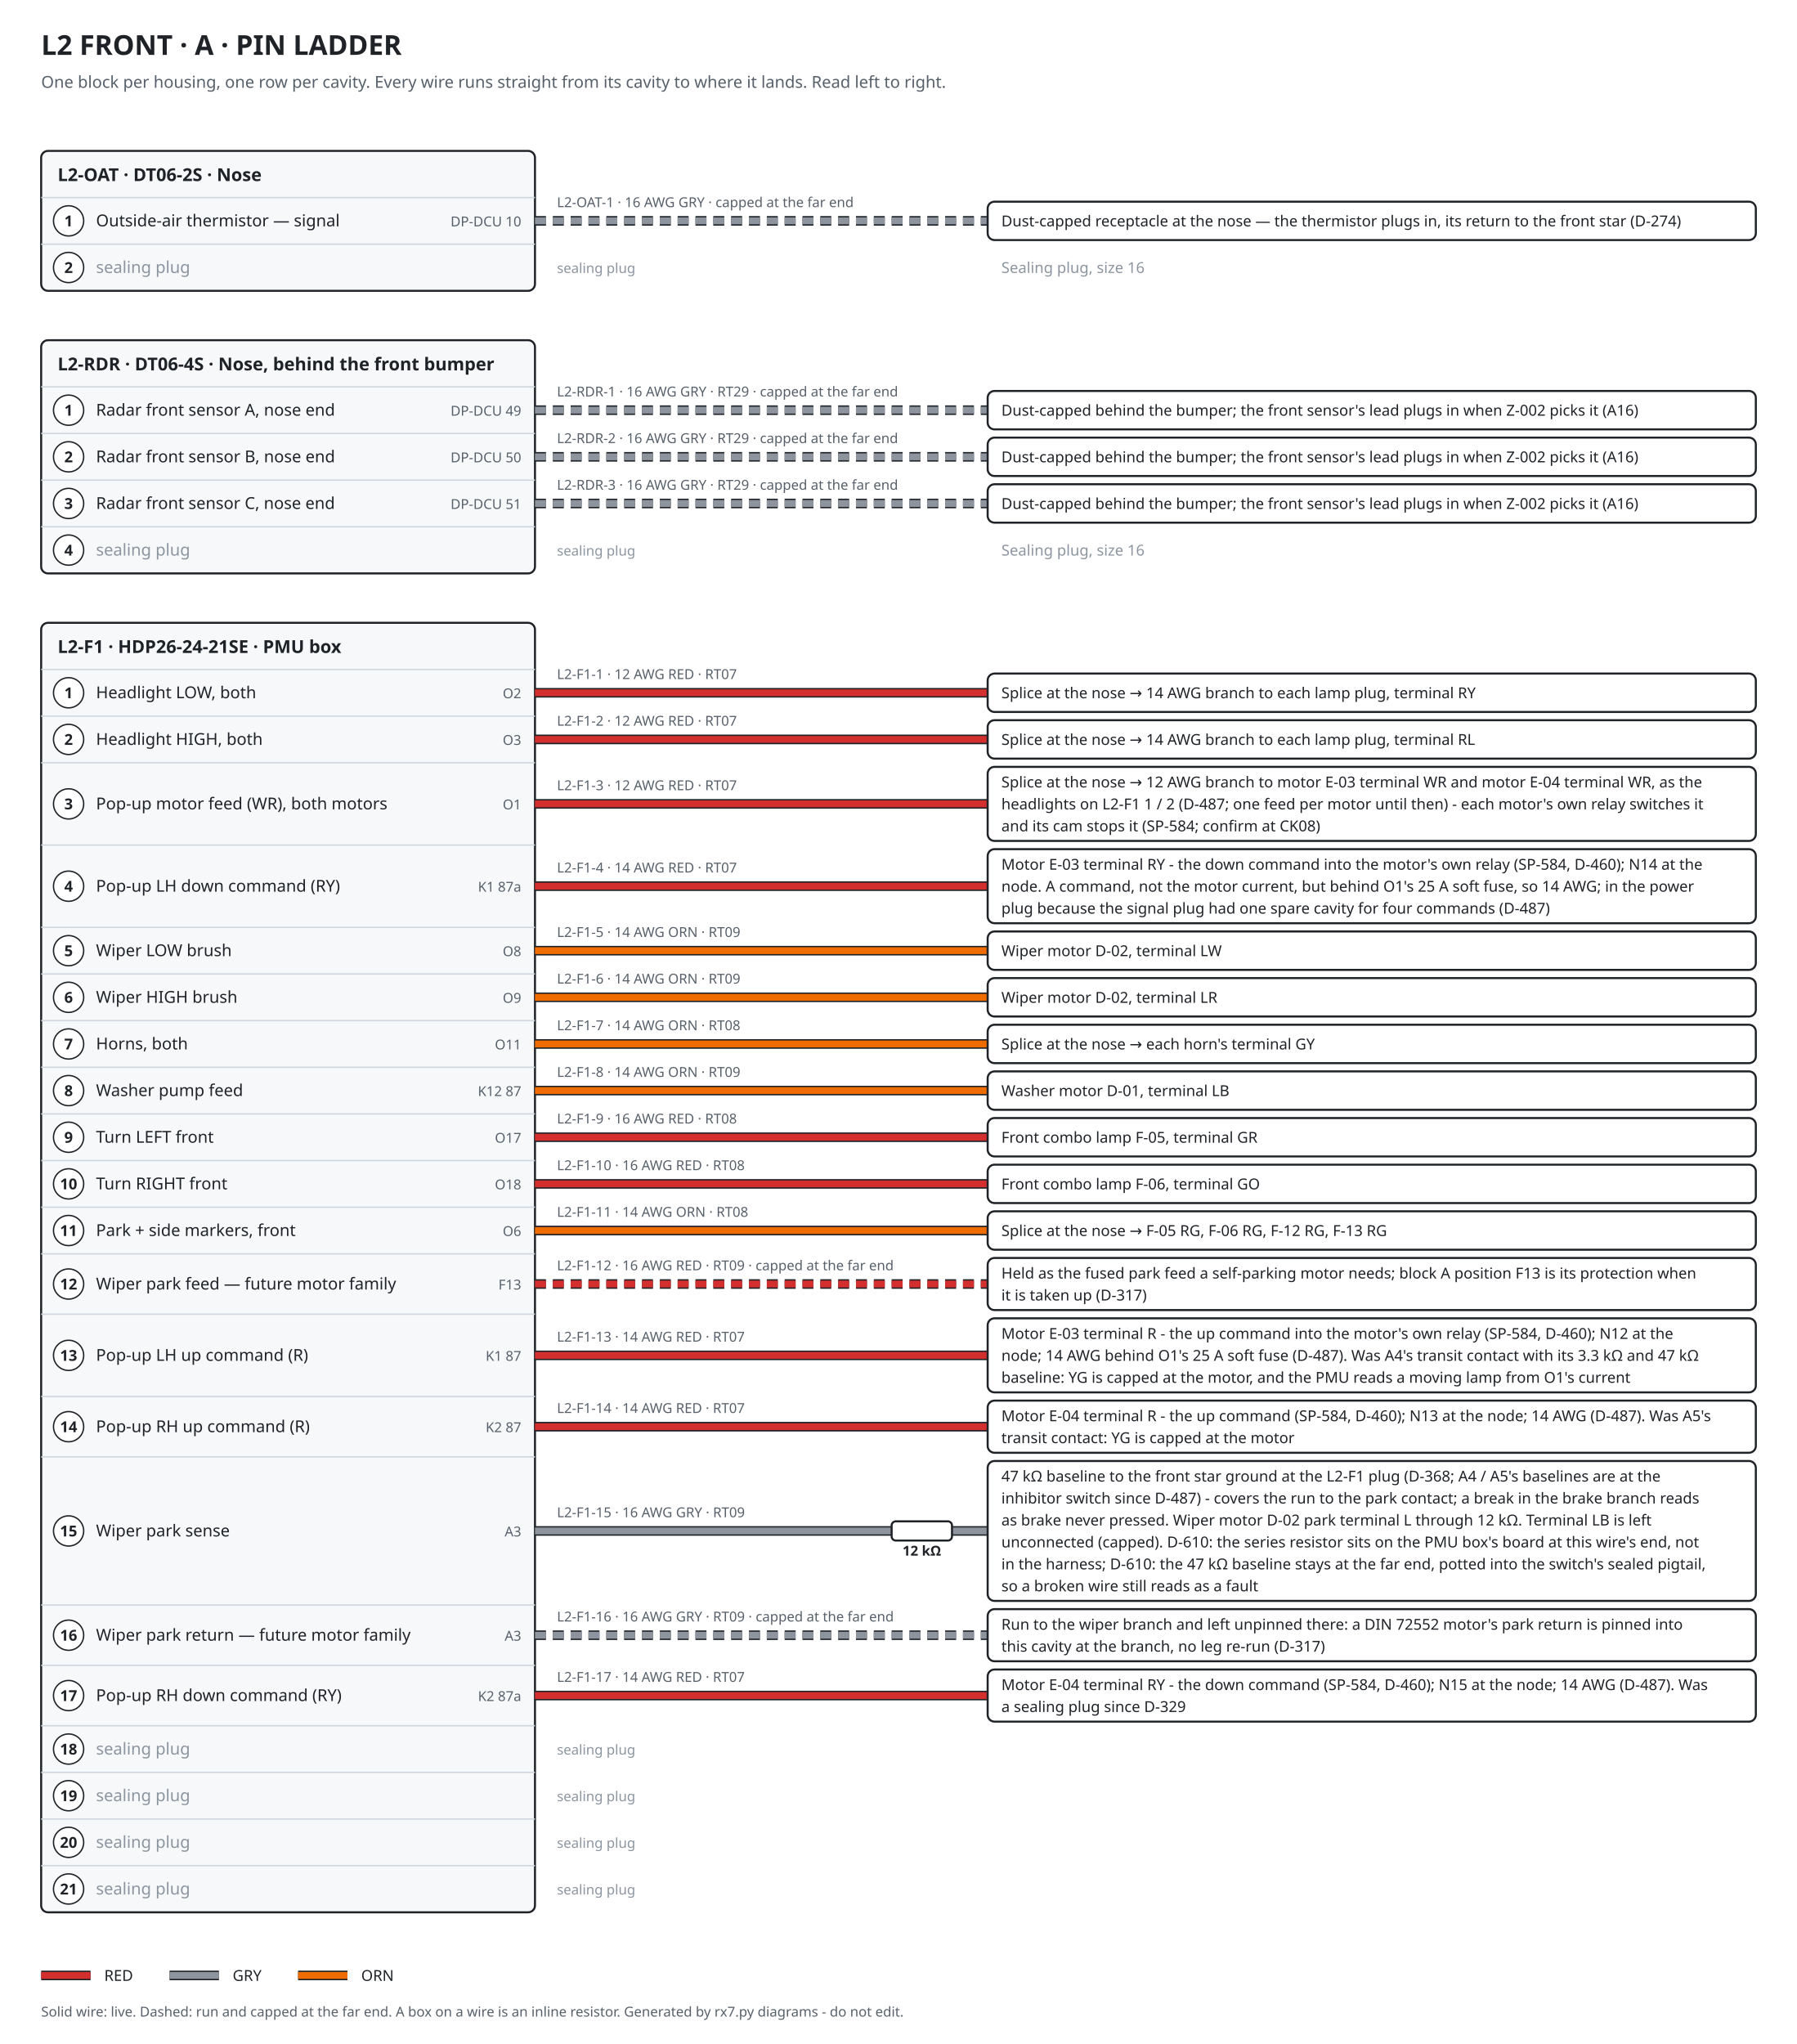
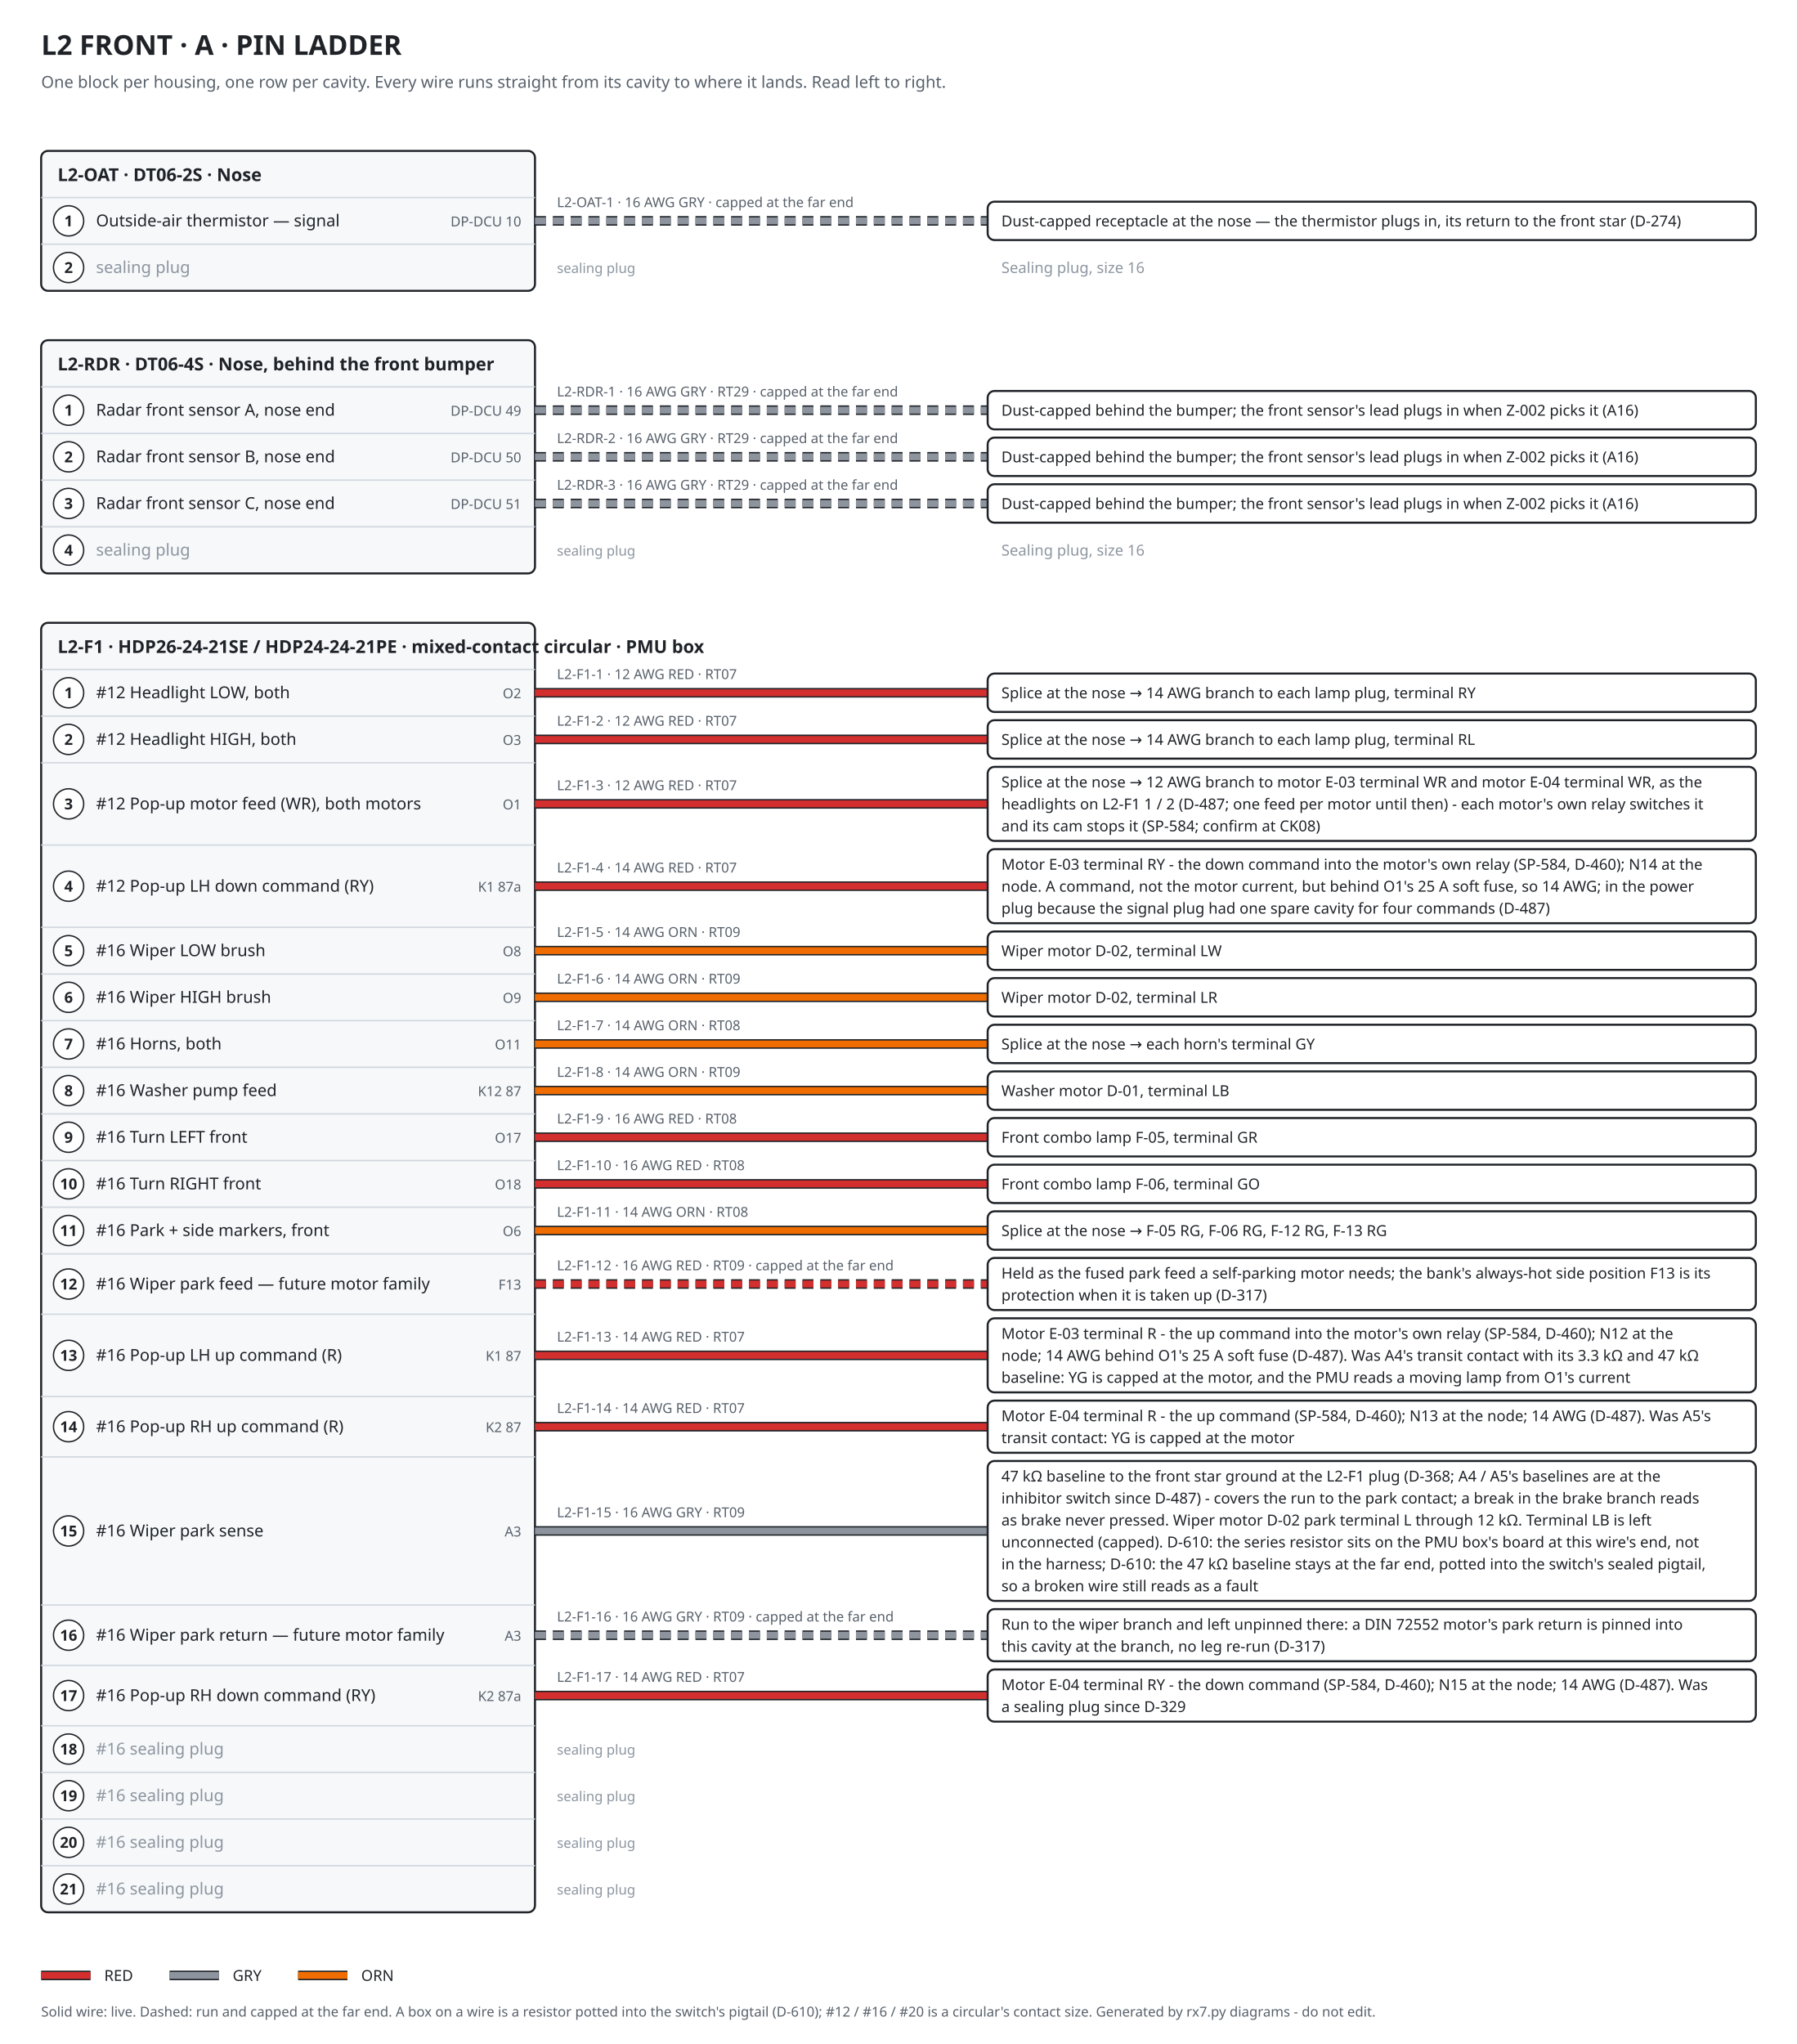
<svg xmlns="http://www.w3.org/2000/svg" width="1310" height="1490" viewBox="0 0 1310 1490" font-family="Noto Sans, sans-serif">
  <rect width="100%" height="100%" fill="#fff" />
  <text x="30.0" y="40.0" font-size="20" text-anchor="start" font-weight="700" fill="#1f2328">L2 FRONT · A · PIN LADDER</text>
  <text x="30.0" y="64.0" font-size="12" text-anchor="start" font-weight="400" fill="#57606a">One block per housing, one row per cavity. Every wire runs straight from its cavity to where it lands. Read left to right.</text>
  <rect x="30.0" y="110.0" width="360.0" height="102.0" rx="5" fill="#f6f8fa" stroke="#1f2328" stroke-width="1.5" />
  <text x="42.0" y="132.0" font-size="13" text-anchor="start" font-weight="700" fill="#1f2328">L2-OAT  ·  DT06-2S  ·  Nose</text>
  <line x1="30" y1="144.0" x2="390" y2="144.0" stroke="#d0d7de" />
  <circle cx="50" cy="161.0" r="11" fill="#fff" stroke="#1f2328" />
  <text x="50.0" y="165.0" font-size="11" text-anchor="middle" font-weight="700" fill="#1f2328">1</text>
  <text x="70.0" y="165.0" font-size="12" text-anchor="start" font-weight="400" fill="#1f2328">Outside-air thermistor — signal</text>
  <text x="380.0" y="165.0" font-size="10" text-anchor="end" font-weight="400" fill="#57606a">DP-DCU 10</text>
  <path d="M390.0,161.0 L720.0,161.0" fill="none" stroke="#1f2328" stroke-width="7" stroke-linejoin="round" stroke-dasharray="8 5" />
  <path d="M390.0,161.0 L720.0,161.0" fill="none" stroke="#8d949e" stroke-width="5" stroke-linejoin="round" stroke-dasharray="8 5" />
  <text x="406.0" y="151.0" font-size="10" text-anchor="start" font-weight="400" fill="#57606a">L2-OAT-1  ·  16 AWG GRY  ·  capped at the far end</text>
  <rect x="720.0" y="147.0" width="560.0" height="28.0" rx="5" fill="#fff" stroke="#1f2328" stroke-width="1.5" />
  <text x="730.0" y="165.0" font-size="11" text-anchor="start" font-weight="400" fill="#1f2328">Dust-capped receptacle at the nose — the thermistor plugs in, its return to the front star (D-274)</text>
  <line x1="30" y1="178.0" x2="390" y2="178.0" stroke="#d0d7de" />
  <circle cx="50" cy="195.0" r="11" fill="#fff" stroke="#1f2328" />
  <text x="50.0" y="199.0" font-size="11" text-anchor="middle" font-weight="700" fill="#1f2328">2</text>
  <text x="70.0" y="199.0" font-size="12" text-anchor="start" font-weight="400" fill="#8c959f">sealing plug</text>
  <text x="406.0" y="199.0" font-size="10" text-anchor="start" font-weight="400" fill="#8c959f">sealing plug</text>
  <text x="730.0" y="199.0" font-size="11" text-anchor="start" font-weight="400" fill="#8c959f">Sealing plug, size 16</text>
  <rect x="30.0" y="248.0" width="360.0" height="170.0" rx="5" fill="#f6f8fa" stroke="#1f2328" stroke-width="1.5" />
  <text x="42.0" y="270.0" font-size="13" text-anchor="start" font-weight="700" fill="#1f2328">L2-RDR  ·  DT06-4S  ·  Nose, behind the front bumper</text>
  <line x1="30" y1="282.0" x2="390" y2="282.0" stroke="#d0d7de" />
  <circle cx="50" cy="299.0" r="11" fill="#fff" stroke="#1f2328" />
  <text x="50.0" y="303.0" font-size="11" text-anchor="middle" font-weight="700" fill="#1f2328">1</text>
  <text x="70.0" y="303.0" font-size="12" text-anchor="start" font-weight="400" fill="#1f2328">Radar front sensor A, nose end</text>
  <text x="380.0" y="303.0" font-size="10" text-anchor="end" font-weight="400" fill="#57606a">DP-DCU 49</text>
  <path d="M390.0,299.0 L720.0,299.0" fill="none" stroke="#1f2328" stroke-width="7" stroke-linejoin="round" stroke-dasharray="8 5" />
  <path d="M390.0,299.0 L720.0,299.0" fill="none" stroke="#8d949e" stroke-width="5" stroke-linejoin="round" stroke-dasharray="8 5" />
  <text x="406.0" y="289.0" font-size="10" text-anchor="start" font-weight="400" fill="#57606a">L2-RDR-1  ·  16 AWG GRY  ·  RT29  ·  capped at the far end</text>
  <rect x="720.0" y="285.0" width="560.0" height="28.0" rx="5" fill="#fff" stroke="#1f2328" stroke-width="1.5" />
  <text x="730.0" y="303.0" font-size="11" text-anchor="start" font-weight="400" fill="#1f2328">Dust-capped behind the bumper; the front sensor's lead plugs in when Z-002 picks it (A16)</text>
  <line x1="30" y1="316.0" x2="390" y2="316.0" stroke="#d0d7de" />
  <circle cx="50" cy="333.0" r="11" fill="#fff" stroke="#1f2328" />
  <text x="50.0" y="337.0" font-size="11" text-anchor="middle" font-weight="700" fill="#1f2328">2</text>
  <text x="70.0" y="337.0" font-size="12" text-anchor="start" font-weight="400" fill="#1f2328">Radar front sensor B, nose end</text>
  <text x="380.0" y="337.0" font-size="10" text-anchor="end" font-weight="400" fill="#57606a">DP-DCU 50</text>
  <path d="M390.0,333.0 L720.0,333.0" fill="none" stroke="#1f2328" stroke-width="7" stroke-linejoin="round" stroke-dasharray="8 5" />
  <path d="M390.0,333.0 L720.0,333.0" fill="none" stroke="#8d949e" stroke-width="5" stroke-linejoin="round" stroke-dasharray="8 5" />
  <text x="406.0" y="323.0" font-size="10" text-anchor="start" font-weight="400" fill="#57606a">L2-RDR-2  ·  16 AWG GRY  ·  RT29  ·  capped at the far end</text>
  <rect x="720.0" y="319.0" width="560.0" height="28.0" rx="5" fill="#fff" stroke="#1f2328" stroke-width="1.5" />
  <text x="730.0" y="337.0" font-size="11" text-anchor="start" font-weight="400" fill="#1f2328">Dust-capped behind the bumper; the front sensor's lead plugs in when Z-002 picks it (A16)</text>
  <line x1="30" y1="350.0" x2="390" y2="350.0" stroke="#d0d7de" />
  <circle cx="50" cy="367.0" r="11" fill="#fff" stroke="#1f2328" />
  <text x="50.0" y="371.0" font-size="11" text-anchor="middle" font-weight="700" fill="#1f2328">3</text>
  <text x="70.0" y="371.0" font-size="12" text-anchor="start" font-weight="400" fill="#1f2328">Radar front sensor C, nose end</text>
  <text x="380.0" y="371.0" font-size="10" text-anchor="end" font-weight="400" fill="#57606a">DP-DCU 51</text>
  <path d="M390.0,367.0 L720.0,367.0" fill="none" stroke="#1f2328" stroke-width="7" stroke-linejoin="round" stroke-dasharray="8 5" />
  <path d="M390.0,367.0 L720.0,367.0" fill="none" stroke="#8d949e" stroke-width="5" stroke-linejoin="round" stroke-dasharray="8 5" />
  <text x="406.0" y="357.0" font-size="10" text-anchor="start" font-weight="400" fill="#57606a">L2-RDR-3  ·  16 AWG GRY  ·  RT29  ·  capped at the far end</text>
  <rect x="720.0" y="353.0" width="560.0" height="28.0" rx="5" fill="#fff" stroke="#1f2328" stroke-width="1.5" />
  <text x="730.0" y="371.0" font-size="11" text-anchor="start" font-weight="400" fill="#1f2328">Dust-capped behind the bumper; the front sensor's lead plugs in when Z-002 picks it (A16)</text>
  <line x1="30" y1="384.0" x2="390" y2="384.0" stroke="#d0d7de" />
  <circle cx="50" cy="401.0" r="11" fill="#fff" stroke="#1f2328" />
  <text x="50.0" y="405.0" font-size="11" text-anchor="middle" font-weight="700" fill="#1f2328">4</text>
  <text x="70.0" y="405.0" font-size="12" text-anchor="start" font-weight="400" fill="#8c959f">sealing plug</text>
  <text x="406.0" y="405.0" font-size="10" text-anchor="start" font-weight="400" fill="#8c959f">sealing plug</text>
  <text x="730.0" y="405.0" font-size="11" text-anchor="start" font-weight="400" fill="#8c959f">Sealing plug, size 16</text>
  <rect x="30.0" y="454.0" width="360.0" height="940.0" rx="5" fill="#f6f8fa" stroke="#1f2328" stroke-width="1.5" />
-   <text x="42.0" y="476.0" font-size="13" text-anchor="start" font-weight="700" fill="#1f2328">L2-F1  ·  HDP26-24-21SE  ·  PMU box</text>
+   <text x="42.0" y="476.0" font-size="13" text-anchor="start" font-weight="700" fill="#1f2328">L2-F1  ·  HDP26-24-21SE / HDP24-24-21PE · mixed-contact circular  ·  PMU box</text>
  <line x1="30" y1="488.0" x2="390" y2="488.0" stroke="#d0d7de" />
  <circle cx="50" cy="505.0" r="11" fill="#fff" stroke="#1f2328" />
  <text x="50.0" y="509.0" font-size="11" text-anchor="middle" font-weight="700" fill="#1f2328">1</text>
-   <text x="70.0" y="509.0" font-size="12" text-anchor="start" font-weight="400" fill="#1f2328">Headlight LOW, both</text>
+   <text x="70.0" y="509.0" font-size="12" text-anchor="start" font-weight="400" fill="#1f2328">#12 Headlight LOW, both</text>
  <text x="380.0" y="509.0" font-size="10" text-anchor="end" font-weight="400" fill="#57606a">O2</text>
  <path d="M390.0,505.0 L720.0,505.0" fill="none" stroke="#1f2328" stroke-width="7" stroke-linejoin="round" />
  <path d="M390.0,505.0 L720.0,505.0" fill="none" stroke="#d32f2f" stroke-width="5" stroke-linejoin="round" />
  <text x="406.0" y="495.0" font-size="10" text-anchor="start" font-weight="400" fill="#57606a">L2-F1-1  ·  12 AWG RED  ·  RT07</text>
  <rect x="720.0" y="491.0" width="560.0" height="28.0" rx="5" fill="#fff" stroke="#1f2328" stroke-width="1.5" />
  <text x="730.0" y="509.0" font-size="11" text-anchor="start" font-weight="400" fill="#1f2328">Splice at the nose → 14 AWG branch to each lamp plug, terminal RY</text>
  <line x1="30" y1="522.0" x2="390" y2="522.0" stroke="#d0d7de" />
  <circle cx="50" cy="539.0" r="11" fill="#fff" stroke="#1f2328" />
  <text x="50.0" y="543.0" font-size="11" text-anchor="middle" font-weight="700" fill="#1f2328">2</text>
-   <text x="70.0" y="543.0" font-size="12" text-anchor="start" font-weight="400" fill="#1f2328">Headlight HIGH, both</text>
+   <text x="70.0" y="543.0" font-size="12" text-anchor="start" font-weight="400" fill="#1f2328">#12 Headlight HIGH, both</text>
  <text x="380.0" y="543.0" font-size="10" text-anchor="end" font-weight="400" fill="#57606a">O3</text>
  <path d="M390.0,539.0 L720.0,539.0" fill="none" stroke="#1f2328" stroke-width="7" stroke-linejoin="round" />
  <path d="M390.0,539.0 L720.0,539.0" fill="none" stroke="#d32f2f" stroke-width="5" stroke-linejoin="round" />
  <text x="406.0" y="529.0" font-size="10" text-anchor="start" font-weight="400" fill="#57606a">L2-F1-2  ·  12 AWG RED  ·  RT07</text>
  <rect x="720.0" y="525.0" width="560.0" height="28.0" rx="5" fill="#fff" stroke="#1f2328" stroke-width="1.5" />
  <text x="730.0" y="543.0" font-size="11" text-anchor="start" font-weight="400" fill="#1f2328">Splice at the nose → 14 AWG branch to each lamp plug, terminal RL</text>
  <line x1="30" y1="556.0" x2="390" y2="556.0" stroke="#d0d7de" />
  <circle cx="50" cy="586.0" r="11" fill="#fff" stroke="#1f2328" />
  <text x="50.0" y="590.0" font-size="11" text-anchor="middle" font-weight="700" fill="#1f2328">3</text>
-   <text x="70.0" y="590.0" font-size="12" text-anchor="start" font-weight="400" fill="#1f2328">Pop-up motor feed (WR), both motors</text>
+   <text x="70.0" y="590.0" font-size="12" text-anchor="start" font-weight="400" fill="#1f2328">#12 Pop-up motor feed (WR), both motors</text>
  <text x="380.0" y="590.0" font-size="10" text-anchor="end" font-weight="400" fill="#57606a">O1</text>
  <path d="M390.0,586.0 L720.0,586.0" fill="none" stroke="#1f2328" stroke-width="7" stroke-linejoin="round" />
  <path d="M390.0,586.0 L720.0,586.0" fill="none" stroke="#d32f2f" stroke-width="5" stroke-linejoin="round" />
  <text x="406.0" y="576.0" font-size="10" text-anchor="start" font-weight="400" fill="#57606a">L2-F1-3  ·  12 AWG RED  ·  RT07</text>
  <rect x="720.0" y="559.0" width="560.0" height="54.0" rx="5" fill="#fff" stroke="#1f2328" stroke-width="1.5" />
  <text x="730.0" y="574.0" font-size="11" text-anchor="start" font-weight="400" fill="#1f2328">Splice at the nose → 12 AWG branch to motor E-03 terminal WR and motor E-04 terminal WR, as the</text>
  <text x="730.0" y="590.0" font-size="11" text-anchor="start" font-weight="400" fill="#1f2328">headlights on L2-F1 1 / 2 (D-487; one feed per motor until then) - each motor's own relay switches it</text>
  <text x="730.0" y="606.0" font-size="11" text-anchor="start" font-weight="400" fill="#1f2328">and its cam stops it (SP-584; confirm at CK08)</text>
  <line x1="30" y1="616.0" x2="390" y2="616.0" stroke="#d0d7de" />
  <circle cx="50" cy="646.0" r="11" fill="#fff" stroke="#1f2328" />
  <text x="50.0" y="650.0" font-size="11" text-anchor="middle" font-weight="700" fill="#1f2328">4</text>
-   <text x="70.0" y="650.0" font-size="12" text-anchor="start" font-weight="400" fill="#1f2328">Pop-up LH down command (RY)</text>
+   <text x="70.0" y="650.0" font-size="12" text-anchor="start" font-weight="400" fill="#1f2328">#12 Pop-up LH down command (RY)</text>
  <text x="380.0" y="650.0" font-size="10" text-anchor="end" font-weight="400" fill="#57606a">K1 87a</text>
  <path d="M390.0,646.0 L720.0,646.0" fill="none" stroke="#1f2328" stroke-width="7" stroke-linejoin="round" />
  <path d="M390.0,646.0 L720.0,646.0" fill="none" stroke="#d32f2f" stroke-width="5" stroke-linejoin="round" />
  <text x="406.0" y="636.0" font-size="10" text-anchor="start" font-weight="400" fill="#57606a">L2-F1-4  ·  14 AWG RED  ·  RT07</text>
  <rect x="720.0" y="619.0" width="560.0" height="54.0" rx="5" fill="#fff" stroke="#1f2328" stroke-width="1.5" />
  <text x="730.0" y="634.0" font-size="11" text-anchor="start" font-weight="400" fill="#1f2328">Motor E-03 terminal RY - the down command into the motor's own relay (SP-584, D-460); N14 at the</text>
  <text x="730.0" y="650.0" font-size="11" text-anchor="start" font-weight="400" fill="#1f2328">node. A command, not the motor current, but behind O1's 25 A soft fuse, so 14 AWG; in the power</text>
  <text x="730.0" y="666.0" font-size="11" text-anchor="start" font-weight="400" fill="#1f2328">plug because the signal plug had one spare cavity for four commands (D-487)</text>
  <line x1="30" y1="676.0" x2="390" y2="676.0" stroke="#d0d7de" />
  <circle cx="50" cy="693.0" r="11" fill="#fff" stroke="#1f2328" />
  <text x="50.0" y="697.0" font-size="11" text-anchor="middle" font-weight="700" fill="#1f2328">5</text>
-   <text x="70.0" y="697.0" font-size="12" text-anchor="start" font-weight="400" fill="#1f2328">Wiper LOW brush</text>
+   <text x="70.0" y="697.0" font-size="12" text-anchor="start" font-weight="400" fill="#1f2328">#16 Wiper LOW brush</text>
  <text x="380.0" y="697.0" font-size="10" text-anchor="end" font-weight="400" fill="#57606a">O8</text>
  <path d="M390.0,693.0 L720.0,693.0" fill="none" stroke="#1f2328" stroke-width="7" stroke-linejoin="round" />
  <path d="M390.0,693.0 L720.0,693.0" fill="none" stroke="#ef6c00" stroke-width="5" stroke-linejoin="round" />
  <text x="406.0" y="683.0" font-size="10" text-anchor="start" font-weight="400" fill="#57606a">L2-F1-5  ·  14 AWG ORN  ·  RT09</text>
  <rect x="720.0" y="679.0" width="560.0" height="28.0" rx="5" fill="#fff" stroke="#1f2328" stroke-width="1.5" />
  <text x="730.0" y="697.0" font-size="11" text-anchor="start" font-weight="400" fill="#1f2328">Wiper motor D-02, terminal LW</text>
  <line x1="30" y1="710.0" x2="390" y2="710.0" stroke="#d0d7de" />
  <circle cx="50" cy="727.0" r="11" fill="#fff" stroke="#1f2328" />
  <text x="50.0" y="731.0" font-size="11" text-anchor="middle" font-weight="700" fill="#1f2328">6</text>
-   <text x="70.0" y="731.0" font-size="12" text-anchor="start" font-weight="400" fill="#1f2328">Wiper HIGH brush</text>
+   <text x="70.0" y="731.0" font-size="12" text-anchor="start" font-weight="400" fill="#1f2328">#16 Wiper HIGH brush</text>
  <text x="380.0" y="731.0" font-size="10" text-anchor="end" font-weight="400" fill="#57606a">O9</text>
  <path d="M390.0,727.0 L720.0,727.0" fill="none" stroke="#1f2328" stroke-width="7" stroke-linejoin="round" />
  <path d="M390.0,727.0 L720.0,727.0" fill="none" stroke="#ef6c00" stroke-width="5" stroke-linejoin="round" />
  <text x="406.0" y="717.0" font-size="10" text-anchor="start" font-weight="400" fill="#57606a">L2-F1-6  ·  14 AWG ORN  ·  RT09</text>
  <rect x="720.0" y="713.0" width="560.0" height="28.0" rx="5" fill="#fff" stroke="#1f2328" stroke-width="1.5" />
  <text x="730.0" y="731.0" font-size="11" text-anchor="start" font-weight="400" fill="#1f2328">Wiper motor D-02, terminal LR</text>
  <line x1="30" y1="744.0" x2="390" y2="744.0" stroke="#d0d7de" />
  <circle cx="50" cy="761.0" r="11" fill="#fff" stroke="#1f2328" />
  <text x="50.0" y="765.0" font-size="11" text-anchor="middle" font-weight="700" fill="#1f2328">7</text>
-   <text x="70.0" y="765.0" font-size="12" text-anchor="start" font-weight="400" fill="#1f2328">Horns, both</text>
+   <text x="70.0" y="765.0" font-size="12" text-anchor="start" font-weight="400" fill="#1f2328">#16 Horns, both</text>
  <text x="380.0" y="765.0" font-size="10" text-anchor="end" font-weight="400" fill="#57606a">O11</text>
  <path d="M390.0,761.0 L720.0,761.0" fill="none" stroke="#1f2328" stroke-width="7" stroke-linejoin="round" />
  <path d="M390.0,761.0 L720.0,761.0" fill="none" stroke="#ef6c00" stroke-width="5" stroke-linejoin="round" />
  <text x="406.0" y="751.0" font-size="10" text-anchor="start" font-weight="400" fill="#57606a">L2-F1-7  ·  14 AWG ORN  ·  RT08</text>
  <rect x="720.0" y="747.0" width="560.0" height="28.0" rx="5" fill="#fff" stroke="#1f2328" stroke-width="1.5" />
  <text x="730.0" y="765.0" font-size="11" text-anchor="start" font-weight="400" fill="#1f2328">Splice at the nose → each horn's terminal GY</text>
  <line x1="30" y1="778.0" x2="390" y2="778.0" stroke="#d0d7de" />
  <circle cx="50" cy="795.0" r="11" fill="#fff" stroke="#1f2328" />
  <text x="50.0" y="799.0" font-size="11" text-anchor="middle" font-weight="700" fill="#1f2328">8</text>
-   <text x="70.0" y="799.0" font-size="12" text-anchor="start" font-weight="400" fill="#1f2328">Washer pump feed</text>
+   <text x="70.0" y="799.0" font-size="12" text-anchor="start" font-weight="400" fill="#1f2328">#16 Washer pump feed</text>
  <text x="380.0" y="799.0" font-size="10" text-anchor="end" font-weight="400" fill="#57606a">K12 87</text>
  <path d="M390.0,795.0 L720.0,795.0" fill="none" stroke="#1f2328" stroke-width="7" stroke-linejoin="round" />
  <path d="M390.0,795.0 L720.0,795.0" fill="none" stroke="#ef6c00" stroke-width="5" stroke-linejoin="round" />
  <text x="406.0" y="785.0" font-size="10" text-anchor="start" font-weight="400" fill="#57606a">L2-F1-8  ·  14 AWG ORN  ·  RT09</text>
  <rect x="720.0" y="781.0" width="560.0" height="28.0" rx="5" fill="#fff" stroke="#1f2328" stroke-width="1.5" />
  <text x="730.0" y="799.0" font-size="11" text-anchor="start" font-weight="400" fill="#1f2328">Washer motor D-01, terminal LB</text>
  <line x1="30" y1="812.0" x2="390" y2="812.0" stroke="#d0d7de" />
  <circle cx="50" cy="829.0" r="11" fill="#fff" stroke="#1f2328" />
  <text x="50.0" y="833.0" font-size="11" text-anchor="middle" font-weight="700" fill="#1f2328">9</text>
-   <text x="70.0" y="833.0" font-size="12" text-anchor="start" font-weight="400" fill="#1f2328">Turn LEFT front</text>
+   <text x="70.0" y="833.0" font-size="12" text-anchor="start" font-weight="400" fill="#1f2328">#16 Turn LEFT front</text>
  <text x="380.0" y="833.0" font-size="10" text-anchor="end" font-weight="400" fill="#57606a">O17</text>
  <path d="M390.0,829.0 L720.0,829.0" fill="none" stroke="#1f2328" stroke-width="7" stroke-linejoin="round" />
  <path d="M390.0,829.0 L720.0,829.0" fill="none" stroke="#d32f2f" stroke-width="5" stroke-linejoin="round" />
  <text x="406.0" y="819.0" font-size="10" text-anchor="start" font-weight="400" fill="#57606a">L2-F1-9  ·  16 AWG RED  ·  RT08</text>
  <rect x="720.0" y="815.0" width="560.0" height="28.0" rx="5" fill="#fff" stroke="#1f2328" stroke-width="1.5" />
  <text x="730.0" y="833.0" font-size="11" text-anchor="start" font-weight="400" fill="#1f2328">Front combo lamp F-05, terminal GR</text>
  <line x1="30" y1="846.0" x2="390" y2="846.0" stroke="#d0d7de" />
  <circle cx="50" cy="863.0" r="11" fill="#fff" stroke="#1f2328" />
  <text x="50.0" y="867.0" font-size="11" text-anchor="middle" font-weight="700" fill="#1f2328">10</text>
-   <text x="70.0" y="867.0" font-size="12" text-anchor="start" font-weight="400" fill="#1f2328">Turn RIGHT front</text>
+   <text x="70.0" y="867.0" font-size="12" text-anchor="start" font-weight="400" fill="#1f2328">#16 Turn RIGHT front</text>
  <text x="380.0" y="867.0" font-size="10" text-anchor="end" font-weight="400" fill="#57606a">O18</text>
  <path d="M390.0,863.0 L720.0,863.0" fill="none" stroke="#1f2328" stroke-width="7" stroke-linejoin="round" />
  <path d="M390.0,863.0 L720.0,863.0" fill="none" stroke="#d32f2f" stroke-width="5" stroke-linejoin="round" />
  <text x="406.0" y="853.0" font-size="10" text-anchor="start" font-weight="400" fill="#57606a">L2-F1-10  ·  16 AWG RED  ·  RT08</text>
  <rect x="720.0" y="849.0" width="560.0" height="28.0" rx="5" fill="#fff" stroke="#1f2328" stroke-width="1.5" />
  <text x="730.0" y="867.0" font-size="11" text-anchor="start" font-weight="400" fill="#1f2328">Front combo lamp F-06, terminal GO</text>
  <line x1="30" y1="880.0" x2="390" y2="880.0" stroke="#d0d7de" />
  <circle cx="50" cy="897.0" r="11" fill="#fff" stroke="#1f2328" />
  <text x="50.0" y="901.0" font-size="11" text-anchor="middle" font-weight="700" fill="#1f2328">11</text>
-   <text x="70.0" y="901.0" font-size="12" text-anchor="start" font-weight="400" fill="#1f2328">Park + side markers, front</text>
+   <text x="70.0" y="901.0" font-size="12" text-anchor="start" font-weight="400" fill="#1f2328">#16 Park + side markers, front</text>
  <text x="380.0" y="901.0" font-size="10" text-anchor="end" font-weight="400" fill="#57606a">O6</text>
  <path d="M390.0,897.0 L720.0,897.0" fill="none" stroke="#1f2328" stroke-width="7" stroke-linejoin="round" />
  <path d="M390.0,897.0 L720.0,897.0" fill="none" stroke="#ef6c00" stroke-width="5" stroke-linejoin="round" />
  <text x="406.0" y="887.0" font-size="10" text-anchor="start" font-weight="400" fill="#57606a">L2-F1-11  ·  14 AWG ORN  ·  RT08</text>
  <rect x="720.0" y="883.0" width="560.0" height="28.0" rx="5" fill="#fff" stroke="#1f2328" stroke-width="1.5" />
  <text x="730.0" y="901.0" font-size="11" text-anchor="start" font-weight="400" fill="#1f2328">Splice at the nose → F-05 RG, F-06 RG, F-12 RG, F-13 RG</text>
  <line x1="30" y1="914.0" x2="390" y2="914.0" stroke="#d0d7de" />
  <circle cx="50" cy="936.0" r="11" fill="#fff" stroke="#1f2328" />
  <text x="50.0" y="940.0" font-size="11" text-anchor="middle" font-weight="700" fill="#1f2328">12</text>
-   <text x="70.0" y="940.0" font-size="12" text-anchor="start" font-weight="400" fill="#1f2328">Wiper park feed — future motor family</text>
+   <text x="70.0" y="940.0" font-size="12" text-anchor="start" font-weight="400" fill="#1f2328">#16 Wiper park feed — future motor family</text>
  <text x="380.0" y="940.0" font-size="10" text-anchor="end" font-weight="400" fill="#57606a">F13</text>
  <path d="M390.0,936.0 L720.0,936.0" fill="none" stroke="#1f2328" stroke-width="7" stroke-linejoin="round" stroke-dasharray="8 5" />
  <path d="M390.0,936.0 L720.0,936.0" fill="none" stroke="#d32f2f" stroke-width="5" stroke-linejoin="round" stroke-dasharray="8 5" />
  <text x="406.0" y="926.0" font-size="10" text-anchor="start" font-weight="400" fill="#57606a">L2-F1-12  ·  16 AWG RED  ·  RT09  ·  capped at the far end</text>
  <rect x="720.0" y="917.0" width="560.0" height="38.0" rx="5" fill="#fff" stroke="#1f2328" stroke-width="1.5" />
-   <text x="730.0" y="932.0" font-size="11" text-anchor="start" font-weight="400" fill="#1f2328">Held as the fused park feed a self-parking motor needs; block A position F13 is its protection when</text>
-   <text x="730.0" y="948.0" font-size="11" text-anchor="start" font-weight="400" fill="#1f2328">it is taken up (D-317)</text>
+   <text x="730.0" y="932.0" font-size="11" text-anchor="start" font-weight="400" fill="#1f2328">Held as the fused park feed a self-parking motor needs; the bank's always-hot side position F13 is its</text>
+   <text x="730.0" y="948.0" font-size="11" text-anchor="start" font-weight="400" fill="#1f2328">protection when it is taken up (D-317)</text>
  <line x1="30" y1="958.0" x2="390" y2="958.0" stroke="#d0d7de" />
  <circle cx="50" cy="988.0" r="11" fill="#fff" stroke="#1f2328" />
  <text x="50.0" y="992.0" font-size="11" text-anchor="middle" font-weight="700" fill="#1f2328">13</text>
-   <text x="70.0" y="992.0" font-size="12" text-anchor="start" font-weight="400" fill="#1f2328">Pop-up LH up command (R)</text>
+   <text x="70.0" y="992.0" font-size="12" text-anchor="start" font-weight="400" fill="#1f2328">#16 Pop-up LH up command (R)</text>
  <text x="380.0" y="992.0" font-size="10" text-anchor="end" font-weight="400" fill="#57606a">K1 87</text>
  <path d="M390.0,988.0 L720.0,988.0" fill="none" stroke="#1f2328" stroke-width="7" stroke-linejoin="round" />
  <path d="M390.0,988.0 L720.0,988.0" fill="none" stroke="#d32f2f" stroke-width="5" stroke-linejoin="round" />
  <text x="406.0" y="978.0" font-size="10" text-anchor="start" font-weight="400" fill="#57606a">L2-F1-13  ·  14 AWG RED  ·  RT07</text>
  <rect x="720.0" y="961.0" width="560.0" height="54.0" rx="5" fill="#fff" stroke="#1f2328" stroke-width="1.5" />
  <text x="730.0" y="976.0" font-size="11" text-anchor="start" font-weight="400" fill="#1f2328">Motor E-03 terminal R - the up command into the motor's own relay (SP-584, D-460); N12 at the</text>
  <text x="730.0" y="992.0" font-size="11" text-anchor="start" font-weight="400" fill="#1f2328">node; 14 AWG behind O1's 25 A soft fuse (D-487). Was A4's transit contact with its 3.3 kΩ and 47 kΩ</text>
  <text x="730.0" y="1008.0" font-size="11" text-anchor="start" font-weight="400" fill="#1f2328">baseline: YG is capped at the motor, and the PMU reads a moving lamp from O1's current</text>
  <line x1="30" y1="1018.0" x2="390" y2="1018.0" stroke="#d0d7de" />
  <circle cx="50" cy="1040.0" r="11" fill="#fff" stroke="#1f2328" />
  <text x="50.0" y="1044.0" font-size="11" text-anchor="middle" font-weight="700" fill="#1f2328">14</text>
-   <text x="70.0" y="1044.0" font-size="12" text-anchor="start" font-weight="400" fill="#1f2328">Pop-up RH up command (R)</text>
+   <text x="70.0" y="1044.0" font-size="12" text-anchor="start" font-weight="400" fill="#1f2328">#16 Pop-up RH up command (R)</text>
  <text x="380.0" y="1044.0" font-size="10" text-anchor="end" font-weight="400" fill="#57606a">K2 87</text>
  <path d="M390.0,1040.0 L720.0,1040.0" fill="none" stroke="#1f2328" stroke-width="7" stroke-linejoin="round" />
  <path d="M390.0,1040.0 L720.0,1040.0" fill="none" stroke="#d32f2f" stroke-width="5" stroke-linejoin="round" />
  <text x="406.0" y="1030.0" font-size="10" text-anchor="start" font-weight="400" fill="#57606a">L2-F1-14  ·  14 AWG RED  ·  RT07</text>
  <rect x="720.0" y="1021.0" width="560.0" height="38.0" rx="5" fill="#fff" stroke="#1f2328" stroke-width="1.5" />
  <text x="730.0" y="1036.0" font-size="11" text-anchor="start" font-weight="400" fill="#1f2328">Motor E-04 terminal R - the up command (SP-584, D-460); N13 at the node; 14 AWG (D-487). Was A5's</text>
  <text x="730.0" y="1052.0" font-size="11" text-anchor="start" font-weight="400" fill="#1f2328">transit contact: YG is capped at the motor</text>
  <line x1="30" y1="1062.0" x2="390" y2="1062.0" stroke="#d0d7de" />
  <circle cx="50" cy="1116.0" r="11" fill="#fff" stroke="#1f2328" />
  <text x="50.0" y="1120.0" font-size="11" text-anchor="middle" font-weight="700" fill="#1f2328">15</text>
-   <text x="70.0" y="1120.0" font-size="12" text-anchor="start" font-weight="400" fill="#1f2328">Wiper park sense</text>
+   <text x="70.0" y="1120.0" font-size="12" text-anchor="start" font-weight="400" fill="#1f2328">#16 Wiper park sense</text>
  <text x="380.0" y="1120.0" font-size="10" text-anchor="end" font-weight="400" fill="#57606a">A3</text>
  <path d="M390.0,1116.0 L720.0,1116.0" fill="none" stroke="#1f2328" stroke-width="7" stroke-linejoin="round" />
  <path d="M390.0,1116.0 L720.0,1116.0" fill="none" stroke="#8d949e" stroke-width="5" stroke-linejoin="round" />
  <text x="406.0" y="1106.0" font-size="10" text-anchor="start" font-weight="400" fill="#57606a">L2-F1-15  ·  16 AWG GRY  ·  RT09</text>
-   <rect x="650.0" y="1109.0" width="44.0" height="14.0" rx="3" fill="#fff" stroke="#1f2328" stroke-width="1.5" />
-   <text x="672.0" y="1134.0" font-size="10" text-anchor="middle" font-weight="700" fill="#1f2328">12 kΩ</text>
  <rect x="720.0" y="1065.0" width="560.0" height="102.0" rx="5" fill="#fff" stroke="#1f2328" stroke-width="1.5" />
  <text x="730.0" y="1080.0" font-size="11" text-anchor="start" font-weight="400" fill="#1f2328">47 kΩ baseline to the front star ground at the L2-F1 plug (D-368; A4 / A5's baselines are at the</text>
  <text x="730.0" y="1096.0" font-size="11" text-anchor="start" font-weight="400" fill="#1f2328">inhibitor switch since D-487) - covers the run to the park contact; a break in the brake branch reads</text>
  <text x="730.0" y="1112.0" font-size="11" text-anchor="start" font-weight="400" fill="#1f2328">as brake never pressed. Wiper motor D-02 park terminal L through 12 kΩ. Terminal LB is left</text>
  <text x="730.0" y="1128.0" font-size="11" text-anchor="start" font-weight="400" fill="#1f2328">unconnected (capped). D-610: the series resistor sits on the PMU box's board at this wire's end, not</text>
  <text x="730.0" y="1144.0" font-size="11" text-anchor="start" font-weight="400" fill="#1f2328">in the harness; D-610: the 47 kΩ baseline stays at the far end, potted into the switch's sealed pigtail,</text>
  <text x="730.0" y="1160.0" font-size="11" text-anchor="start" font-weight="400" fill="#1f2328">so a broken wire still reads as a fault</text>
  <line x1="30" y1="1170.0" x2="390" y2="1170.0" stroke="#d0d7de" />
  <circle cx="50" cy="1192.0" r="11" fill="#fff" stroke="#1f2328" />
  <text x="50.0" y="1196.0" font-size="11" text-anchor="middle" font-weight="700" fill="#1f2328">16</text>
-   <text x="70.0" y="1196.0" font-size="12" text-anchor="start" font-weight="400" fill="#1f2328">Wiper park return — future motor family</text>
+   <text x="70.0" y="1196.0" font-size="12" text-anchor="start" font-weight="400" fill="#1f2328">#16 Wiper park return — future motor family</text>
  <text x="380.0" y="1196.0" font-size="10" text-anchor="end" font-weight="400" fill="#57606a">A3</text>
  <path d="M390.0,1192.0 L720.0,1192.0" fill="none" stroke="#1f2328" stroke-width="7" stroke-linejoin="round" stroke-dasharray="8 5" />
  <path d="M390.0,1192.0 L720.0,1192.0" fill="none" stroke="#8d949e" stroke-width="5" stroke-linejoin="round" stroke-dasharray="8 5" />
  <text x="406.0" y="1182.0" font-size="10" text-anchor="start" font-weight="400" fill="#57606a">L2-F1-16  ·  16 AWG GRY  ·  RT09  ·  capped at the far end</text>
  <rect x="720.0" y="1173.0" width="560.0" height="38.0" rx="5" fill="#fff" stroke="#1f2328" stroke-width="1.5" />
  <text x="730.0" y="1188.0" font-size="11" text-anchor="start" font-weight="400" fill="#1f2328">Run to the wiper branch and left unpinned there: a DIN 72552 motor's park return is pinned into</text>
  <text x="730.0" y="1204.0" font-size="11" text-anchor="start" font-weight="400" fill="#1f2328">this cavity at the branch, no leg re-run (D-317)</text>
  <line x1="30" y1="1214.0" x2="390" y2="1214.0" stroke="#d0d7de" />
  <circle cx="50" cy="1236.0" r="11" fill="#fff" stroke="#1f2328" />
  <text x="50.0" y="1240.0" font-size="11" text-anchor="middle" font-weight="700" fill="#1f2328">17</text>
-   <text x="70.0" y="1240.0" font-size="12" text-anchor="start" font-weight="400" fill="#1f2328">Pop-up RH down command (RY)</text>
+   <text x="70.0" y="1240.0" font-size="12" text-anchor="start" font-weight="400" fill="#1f2328">#16 Pop-up RH down command (RY)</text>
  <text x="380.0" y="1240.0" font-size="10" text-anchor="end" font-weight="400" fill="#57606a">K2 87a</text>
  <path d="M390.0,1236.0 L720.0,1236.0" fill="none" stroke="#1f2328" stroke-width="7" stroke-linejoin="round" />
  <path d="M390.0,1236.0 L720.0,1236.0" fill="none" stroke="#d32f2f" stroke-width="5" stroke-linejoin="round" />
  <text x="406.0" y="1226.0" font-size="10" text-anchor="start" font-weight="400" fill="#57606a">L2-F1-17  ·  14 AWG RED  ·  RT07</text>
  <rect x="720.0" y="1217.0" width="560.0" height="38.0" rx="5" fill="#fff" stroke="#1f2328" stroke-width="1.5" />
  <text x="730.0" y="1232.0" font-size="11" text-anchor="start" font-weight="400" fill="#1f2328">Motor E-04 terminal RY - the down command (SP-584, D-460); N15 at the node; 14 AWG (D-487). Was</text>
  <text x="730.0" y="1248.0" font-size="11" text-anchor="start" font-weight="400" fill="#1f2328">a sealing plug since D-329</text>
  <line x1="30" y1="1258.0" x2="390" y2="1258.0" stroke="#d0d7de" />
  <circle cx="50" cy="1275.0" r="11" fill="#fff" stroke="#1f2328" />
  <text x="50.0" y="1279.0" font-size="11" text-anchor="middle" font-weight="700" fill="#1f2328">18</text>
-   <text x="70.0" y="1279.0" font-size="12" text-anchor="start" font-weight="400" fill="#8c959f">sealing plug</text>
+   <text x="70.0" y="1279.0" font-size="12" text-anchor="start" font-weight="400" fill="#8c959f">#16 sealing plug</text>
  <text x="406.0" y="1279.0" font-size="10" text-anchor="start" font-weight="400" fill="#8c959f">sealing plug</text>
  <line x1="30" y1="1292.0" x2="390" y2="1292.0" stroke="#d0d7de" />
  <circle cx="50" cy="1309.0" r="11" fill="#fff" stroke="#1f2328" />
  <text x="50.0" y="1313.0" font-size="11" text-anchor="middle" font-weight="700" fill="#1f2328">19</text>
-   <text x="70.0" y="1313.0" font-size="12" text-anchor="start" font-weight="400" fill="#8c959f">sealing plug</text>
+   <text x="70.0" y="1313.0" font-size="12" text-anchor="start" font-weight="400" fill="#8c959f">#16 sealing plug</text>
  <text x="406.0" y="1313.0" font-size="10" text-anchor="start" font-weight="400" fill="#8c959f">sealing plug</text>
  <line x1="30" y1="1326.0" x2="390" y2="1326.0" stroke="#d0d7de" />
  <circle cx="50" cy="1343.0" r="11" fill="#fff" stroke="#1f2328" />
  <text x="50.0" y="1347.0" font-size="11" text-anchor="middle" font-weight="700" fill="#1f2328">20</text>
-   <text x="70.0" y="1347.0" font-size="12" text-anchor="start" font-weight="400" fill="#8c959f">sealing plug</text>
+   <text x="70.0" y="1347.0" font-size="12" text-anchor="start" font-weight="400" fill="#8c959f">#16 sealing plug</text>
  <text x="406.0" y="1347.0" font-size="10" text-anchor="start" font-weight="400" fill="#8c959f">sealing plug</text>
  <line x1="30" y1="1360.0" x2="390" y2="1360.0" stroke="#d0d7de" />
  <circle cx="50" cy="1377.0" r="11" fill="#fff" stroke="#1f2328" />
  <text x="50.0" y="1381.0" font-size="11" text-anchor="middle" font-weight="700" fill="#1f2328">21</text>
-   <text x="70.0" y="1381.0" font-size="12" text-anchor="start" font-weight="400" fill="#8c959f">sealing plug</text>
+   <text x="70.0" y="1381.0" font-size="12" text-anchor="start" font-weight="400" fill="#8c959f">#16 sealing plug</text>
  <text x="406.0" y="1381.0" font-size="10" text-anchor="start" font-weight="400" fill="#8c959f">sealing plug</text>
  <path d="M30.0,1440.0 L66.0,1440.0" fill="none" stroke="#1f2328" stroke-width="7" stroke-linejoin="round" />
  <path d="M30.0,1440.0 L66.0,1440.0" fill="none" stroke="#d32f2f" stroke-width="5" stroke-linejoin="round" />
  <text x="76.0" y="1444.0" font-size="11" text-anchor="start" font-weight="400" fill="#1f2328">RED</text>
  <path d="M123.6,1440.0 L159.6,1440.0" fill="none" stroke="#1f2328" stroke-width="7" stroke-linejoin="round" />
  <path d="M123.6,1440.0 L159.6,1440.0" fill="none" stroke="#8d949e" stroke-width="5" stroke-linejoin="round" />
  <text x="169.6" y="1444.0" font-size="11" text-anchor="start" font-weight="400" fill="#1f2328">GRY</text>
  <path d="M217.3,1440.0 L253.3,1440.0" fill="none" stroke="#1f2328" stroke-width="7" stroke-linejoin="round" />
  <path d="M217.3,1440.0 L253.3,1440.0" fill="none" stroke="#ef6c00" stroke-width="5" stroke-linejoin="round" />
  <text x="263.3" y="1444.0" font-size="11" text-anchor="start" font-weight="400" fill="#1f2328">ORN</text>
-   <text x="30.0" y="1470.0" font-size="10" text-anchor="start" font-weight="400" fill="#57606a">Solid wire: live. Dashed: run and capped at the far end. A box on a wire is an inline resistor. Generated by rx7.py diagrams - do not edit.</text>
+   <text x="30.0" y="1470.0" font-size="10" text-anchor="start" font-weight="400" fill="#57606a">Solid wire: live. Dashed: run and capped at the far end. A box on a wire is a resistor potted into the switch's pigtail (D-610); #12 / #16 / #20 is a circular's contact size. Generated by rx7.py diagrams - do not edit.</text>
</svg>
